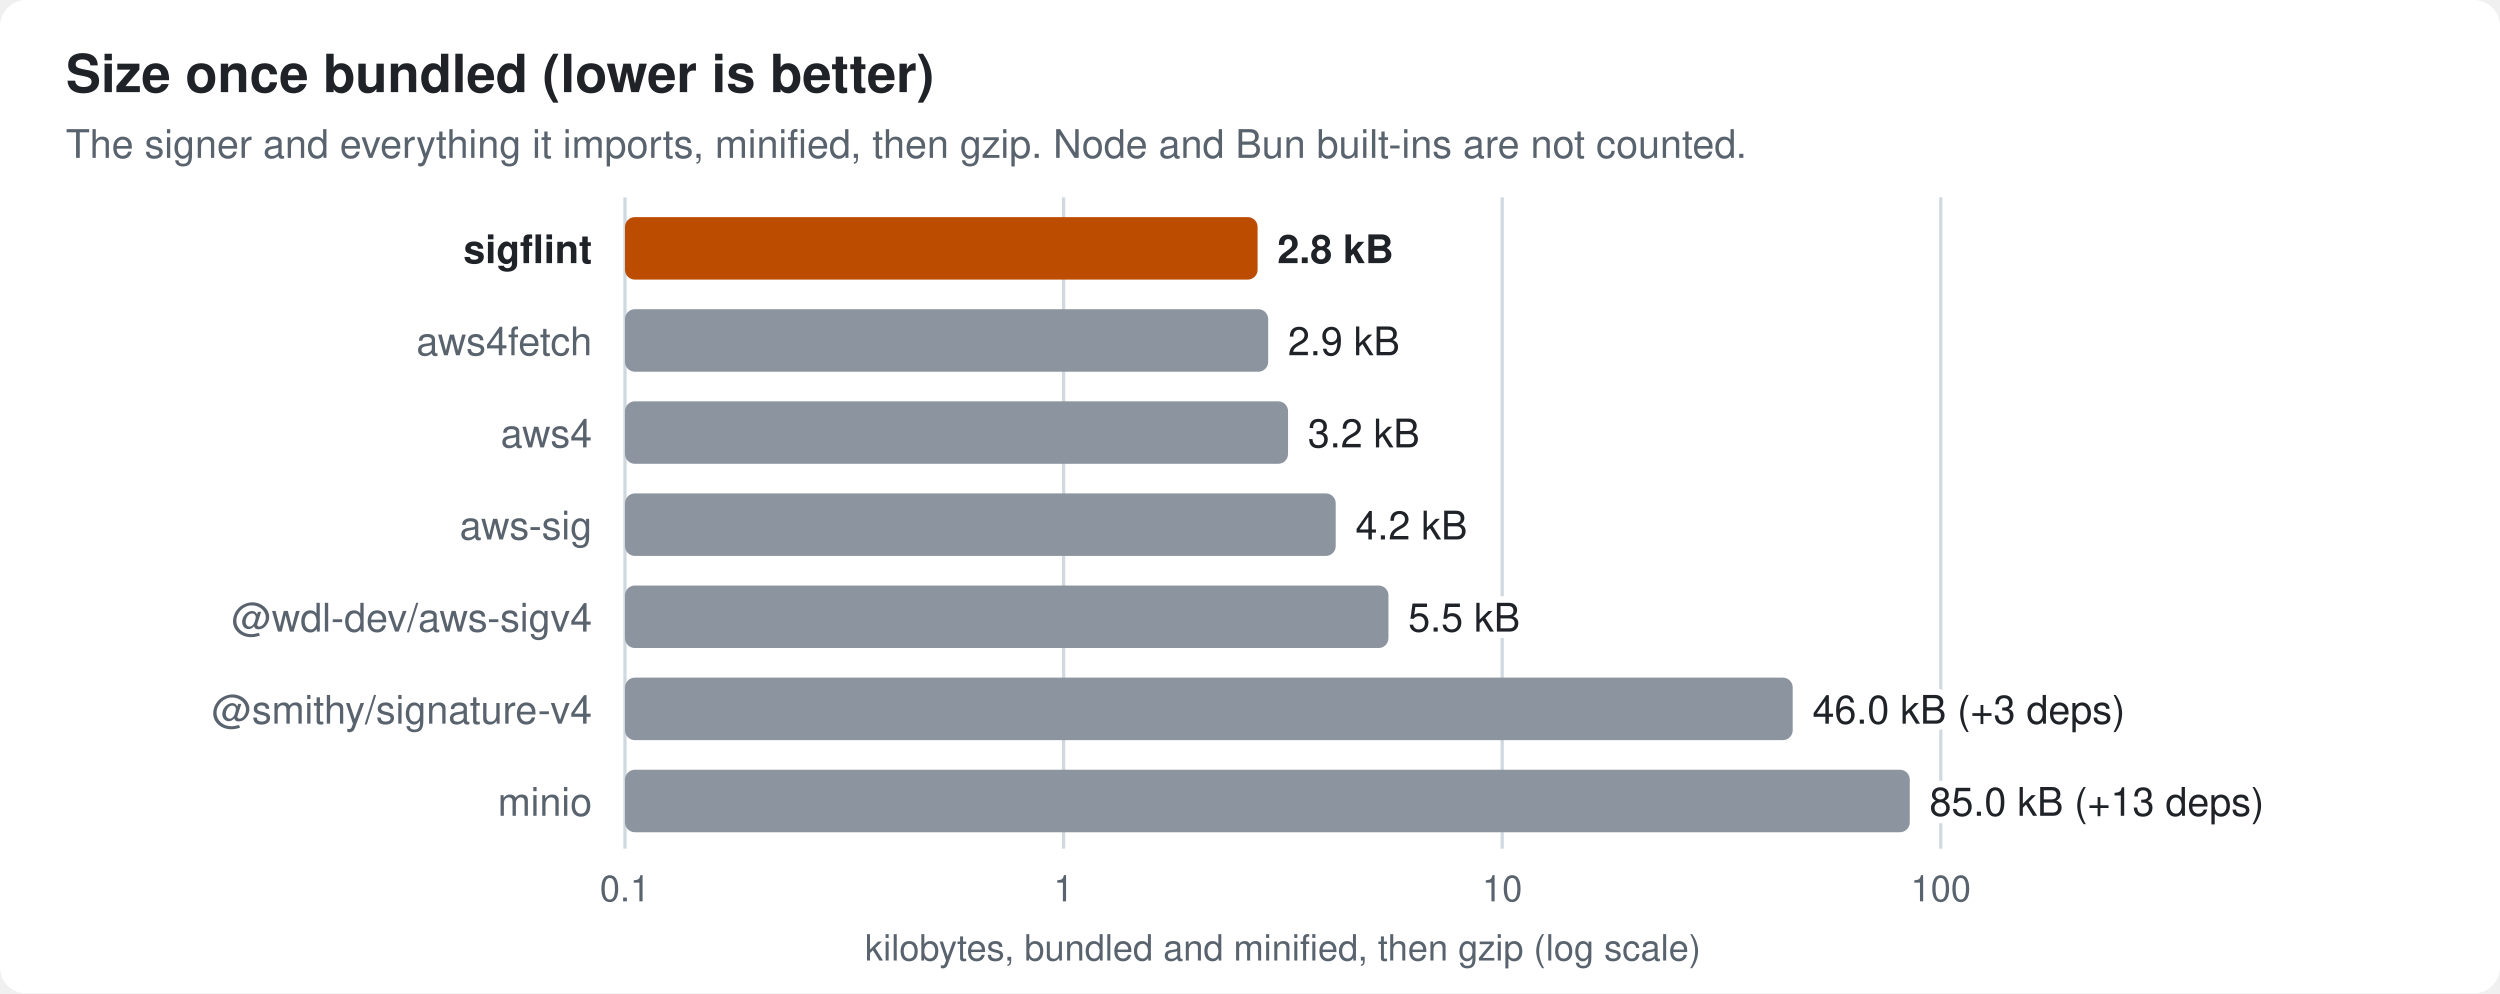
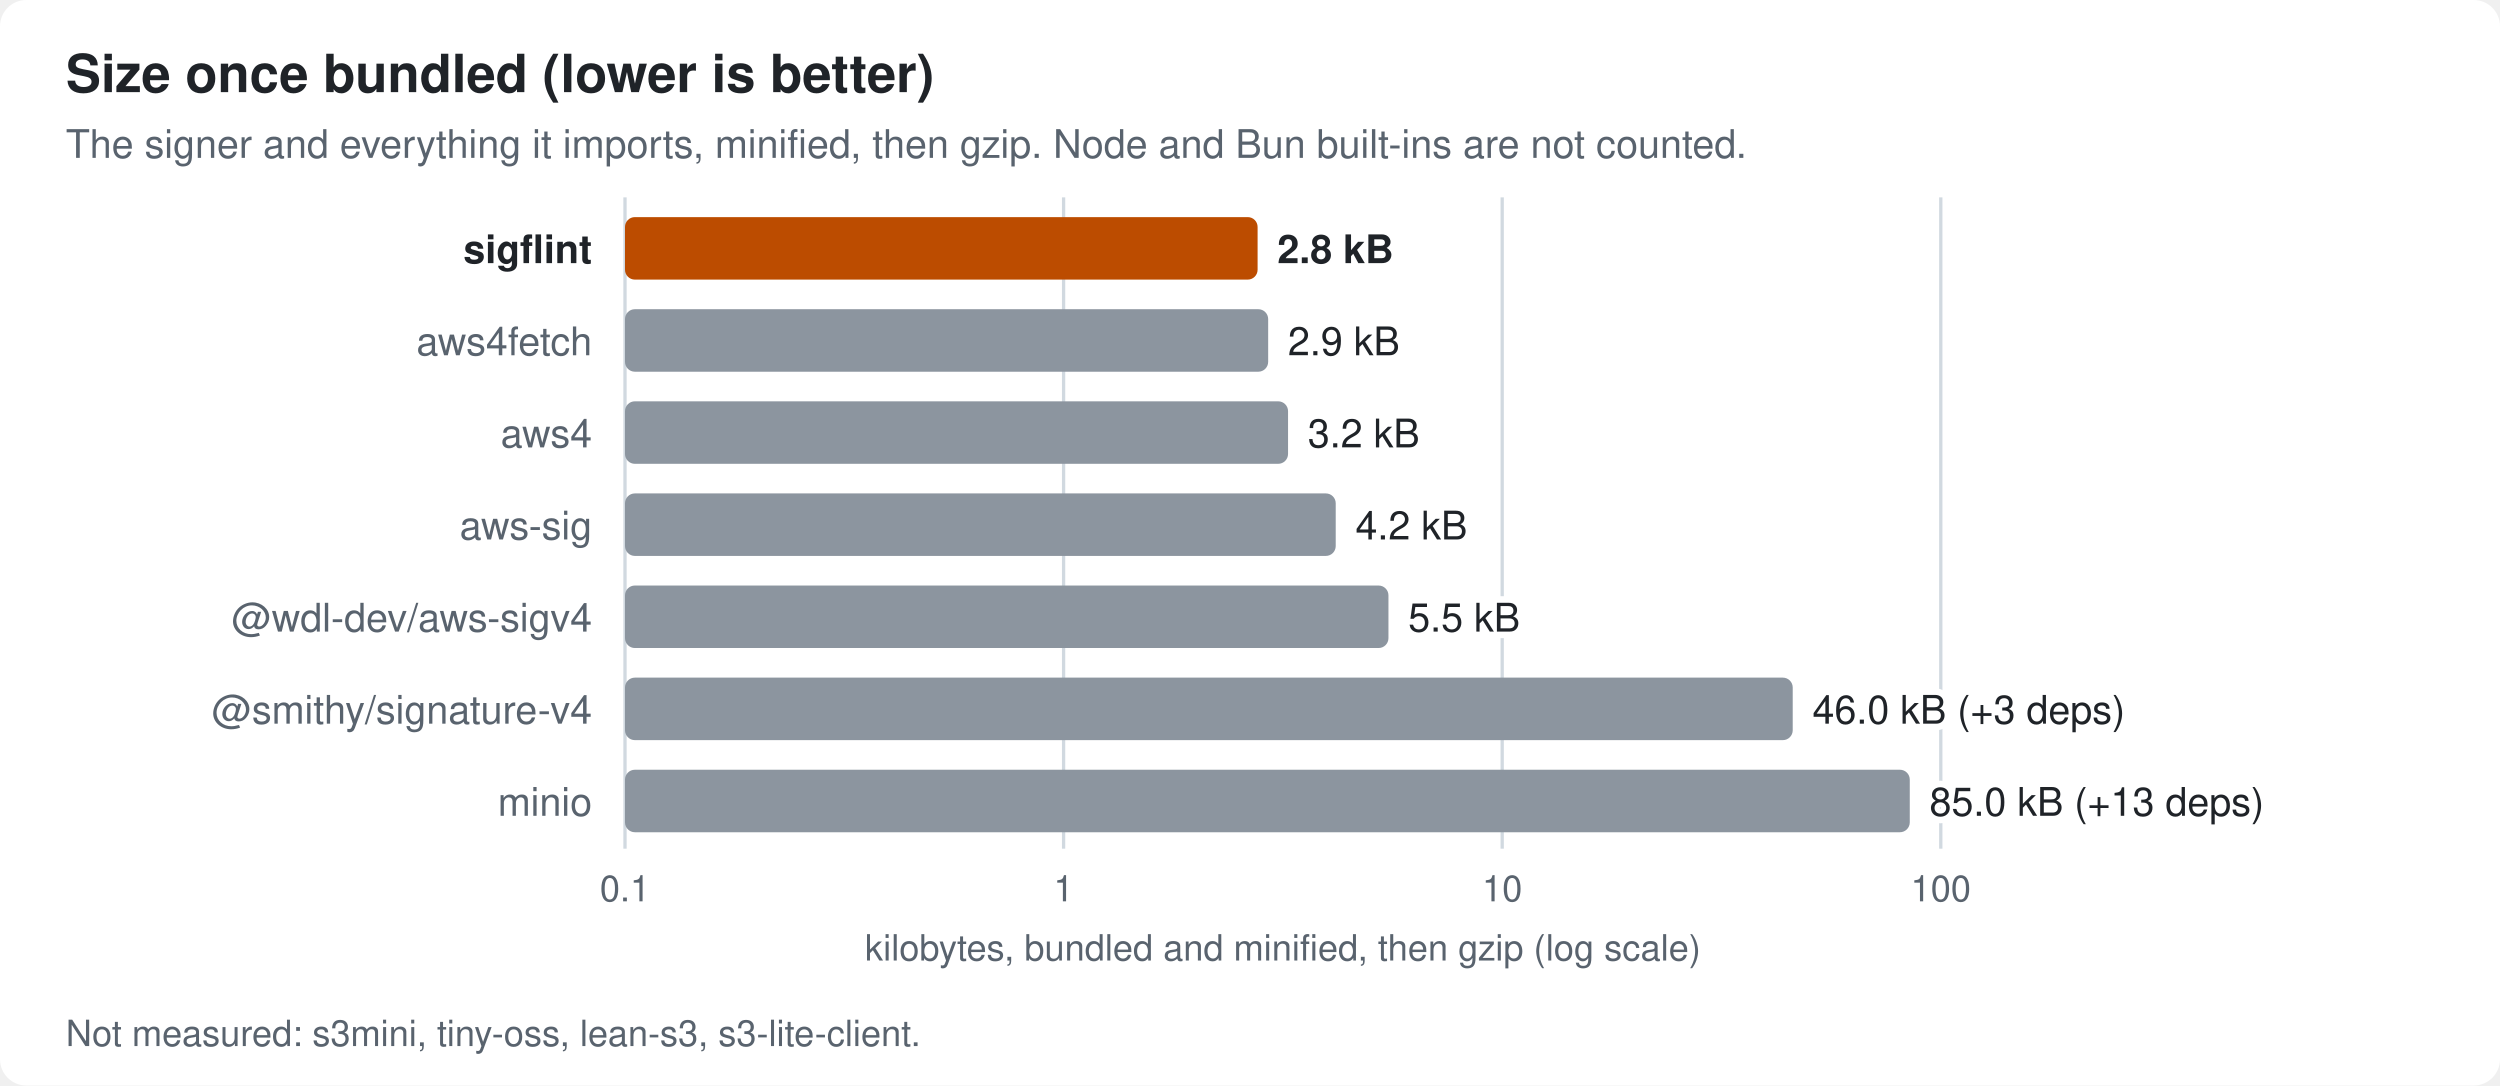
- <svg xmlns="http://www.w3.org/2000/svg" width="760" height="302" viewBox="0 0 760 302" role="img" aria-labelledby="t d" font-family="-apple-system,BlinkMacSystemFont,'Segoe UI',Helvetica,Arial,sans-serif">
-   <rect width="760" height="302" rx="8" fill="#ffffff" />
+ <svg xmlns="http://www.w3.org/2000/svg" width="760" height="330" viewBox="0 0 760 330" role="img" aria-labelledby="t d" font-family="-apple-system,BlinkMacSystemFont,'Segoe UI',Helvetica,Arial,sans-serif">
+   <rect width="760" height="330" rx="8" fill="#ffffff" />
  <text x="20" y="28" font-size="16" fill="#1f2328" text-anchor="start" font-weight="600">Size once bundled (lower is better)</text>
  <text x="20" y="48" font-size="12" fill="#59636e" text-anchor="start" font-weight="400">The signer and everything it imports, minified, then gzip. Node and Bun built-ins are not counted.</text>
  <line x1="190" y1="60" x2="190" y2="258" stroke="#d1d9e0" />
  <text x="190" y="274" font-size="11" fill="#59636e" text-anchor="middle" font-weight="400">0.1</text>
  <line x1="323.333" y1="60" x2="323.333" y2="258" stroke="#d1d9e0" />
  <text x="323.333" y="274" font-size="11" fill="#59636e" text-anchor="middle" font-weight="400">1</text>
  <line x1="456.667" y1="60" x2="456.667" y2="258" stroke="#d1d9e0" />
  <text x="456.667" y="274" font-size="11" fill="#59636e" text-anchor="middle" font-weight="400">10</text>
  <line x1="590" y1="60" x2="590" y2="258" stroke="#d1d9e0" />
  <text x="590" y="274" font-size="11" fill="#59636e" text-anchor="middle" font-weight="400">100</text>
  <text x="180" y="80" font-size="12" fill="#1f2328" text-anchor="end" font-weight="700">sigflint</text>
  <rect x="190" y="66" width="192.31" height="19" rx="3" fill="#bc4c00" />
  <text x="388.31" y="80" font-size="12" fill="#1f2328" text-anchor="start" font-weight="700" stroke="#ffffff" stroke-width="4" stroke-linejoin="round" paint-order="stroke">2.8 kB</text>
  <text x="180" y="108" font-size="12" fill="#59636e" text-anchor="end" font-weight="400">aws4fetch</text>
  <rect x="190" y="94" width="195.523" height="19" rx="3" fill="#8c959f" />
  <text x="391.523" y="108" font-size="12" fill="#1f2328" text-anchor="start" font-weight="400" stroke="#ffffff" stroke-width="4" stroke-linejoin="round" paint-order="stroke">2.9 kB</text>
  <text x="180" y="136" font-size="12" fill="#59636e" text-anchor="end" font-weight="400">aws4</text>
  <rect x="190" y="122" width="201.567" height="19" rx="3" fill="#8c959f" />
  <text x="397.567" y="136" font-size="12" fill="#1f2328" text-anchor="start" font-weight="400" stroke="#ffffff" stroke-width="4" stroke-linejoin="round" paint-order="stroke">3.2 kB</text>
  <text x="180" y="164" font-size="12" fill="#59636e" text-anchor="end" font-weight="400">aws-sig</text>
  <rect x="190" y="150" width="216.06" height="19" rx="3" fill="#8c959f" />
  <text x="412.06" y="164" font-size="12" fill="#1f2328" text-anchor="start" font-weight="400" stroke="#ffffff" stroke-width="4" stroke-linejoin="round" paint-order="stroke">4.2 kB</text>
  <text x="180" y="192" font-size="12" fill="#59636e" text-anchor="end" font-weight="400">@wdl-dev/aws-sigv4</text>
  <rect x="190" y="178" width="232.09" height="19" rx="3" fill="#8c959f" />
  <text x="428.09" y="192" font-size="12" fill="#1f2328" text-anchor="start" font-weight="400" stroke="#ffffff" stroke-width="4" stroke-linejoin="round" paint-order="stroke">5.5 kB</text>
  <text x="180" y="220" font-size="12" fill="#59636e" text-anchor="end" font-weight="400">@smithy/signature-v4</text>
  <rect x="190" y="206" width="354.988" height="19" rx="3" fill="#8c959f" />
  <text x="550.988" y="220" font-size="12" fill="#1f2328" text-anchor="start" font-weight="400" stroke="#ffffff" stroke-width="4" stroke-linejoin="round" paint-order="stroke">46.0 kB  (+3 deps)</text>
  <text x="180" y="248" font-size="12" fill="#59636e" text-anchor="end" font-weight="400">minio</text>
  <rect x="190" y="234" width="390.571" height="19" rx="3" fill="#8c959f" />
  <text x="586.571" y="248" font-size="12" fill="#1f2328" text-anchor="start" font-weight="400" stroke="#ffffff" stroke-width="4" stroke-linejoin="round" paint-order="stroke">85.0 kB  (+13 deps)</text>
  <text x="390" y="292" font-size="11" fill="#59636e" text-anchor="middle" font-weight="400">kilobytes, bundled and minified, then gzip (log scale)</text>
+   <text x="20" y="318" font-size="11" fill="#59636e" text-anchor="start" font-weight="400">Not measured: s3mini, tiny-oss, lean-s3, s3-lite-client.</text>
</svg>
